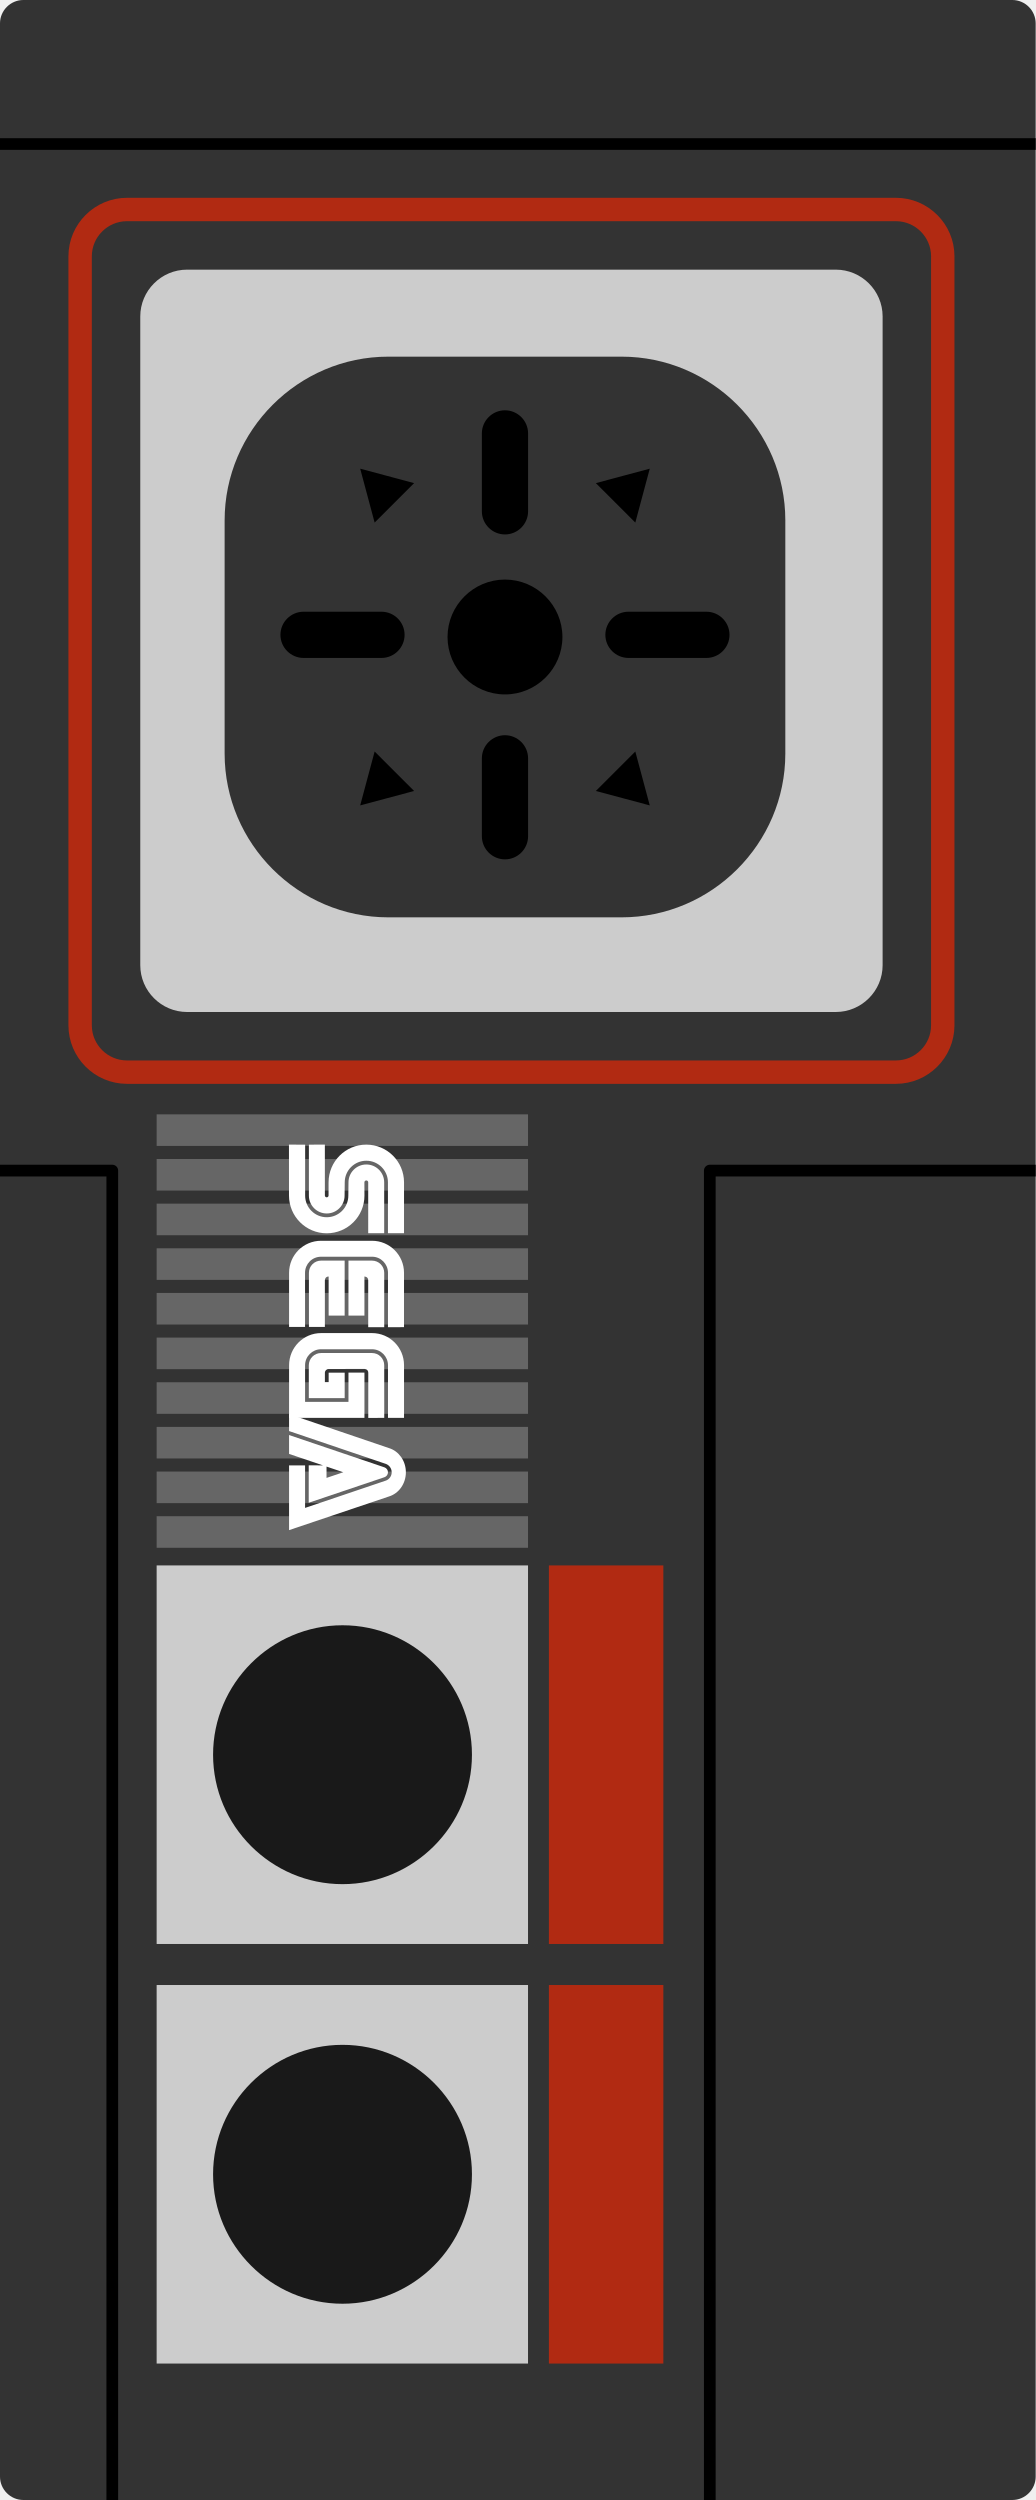
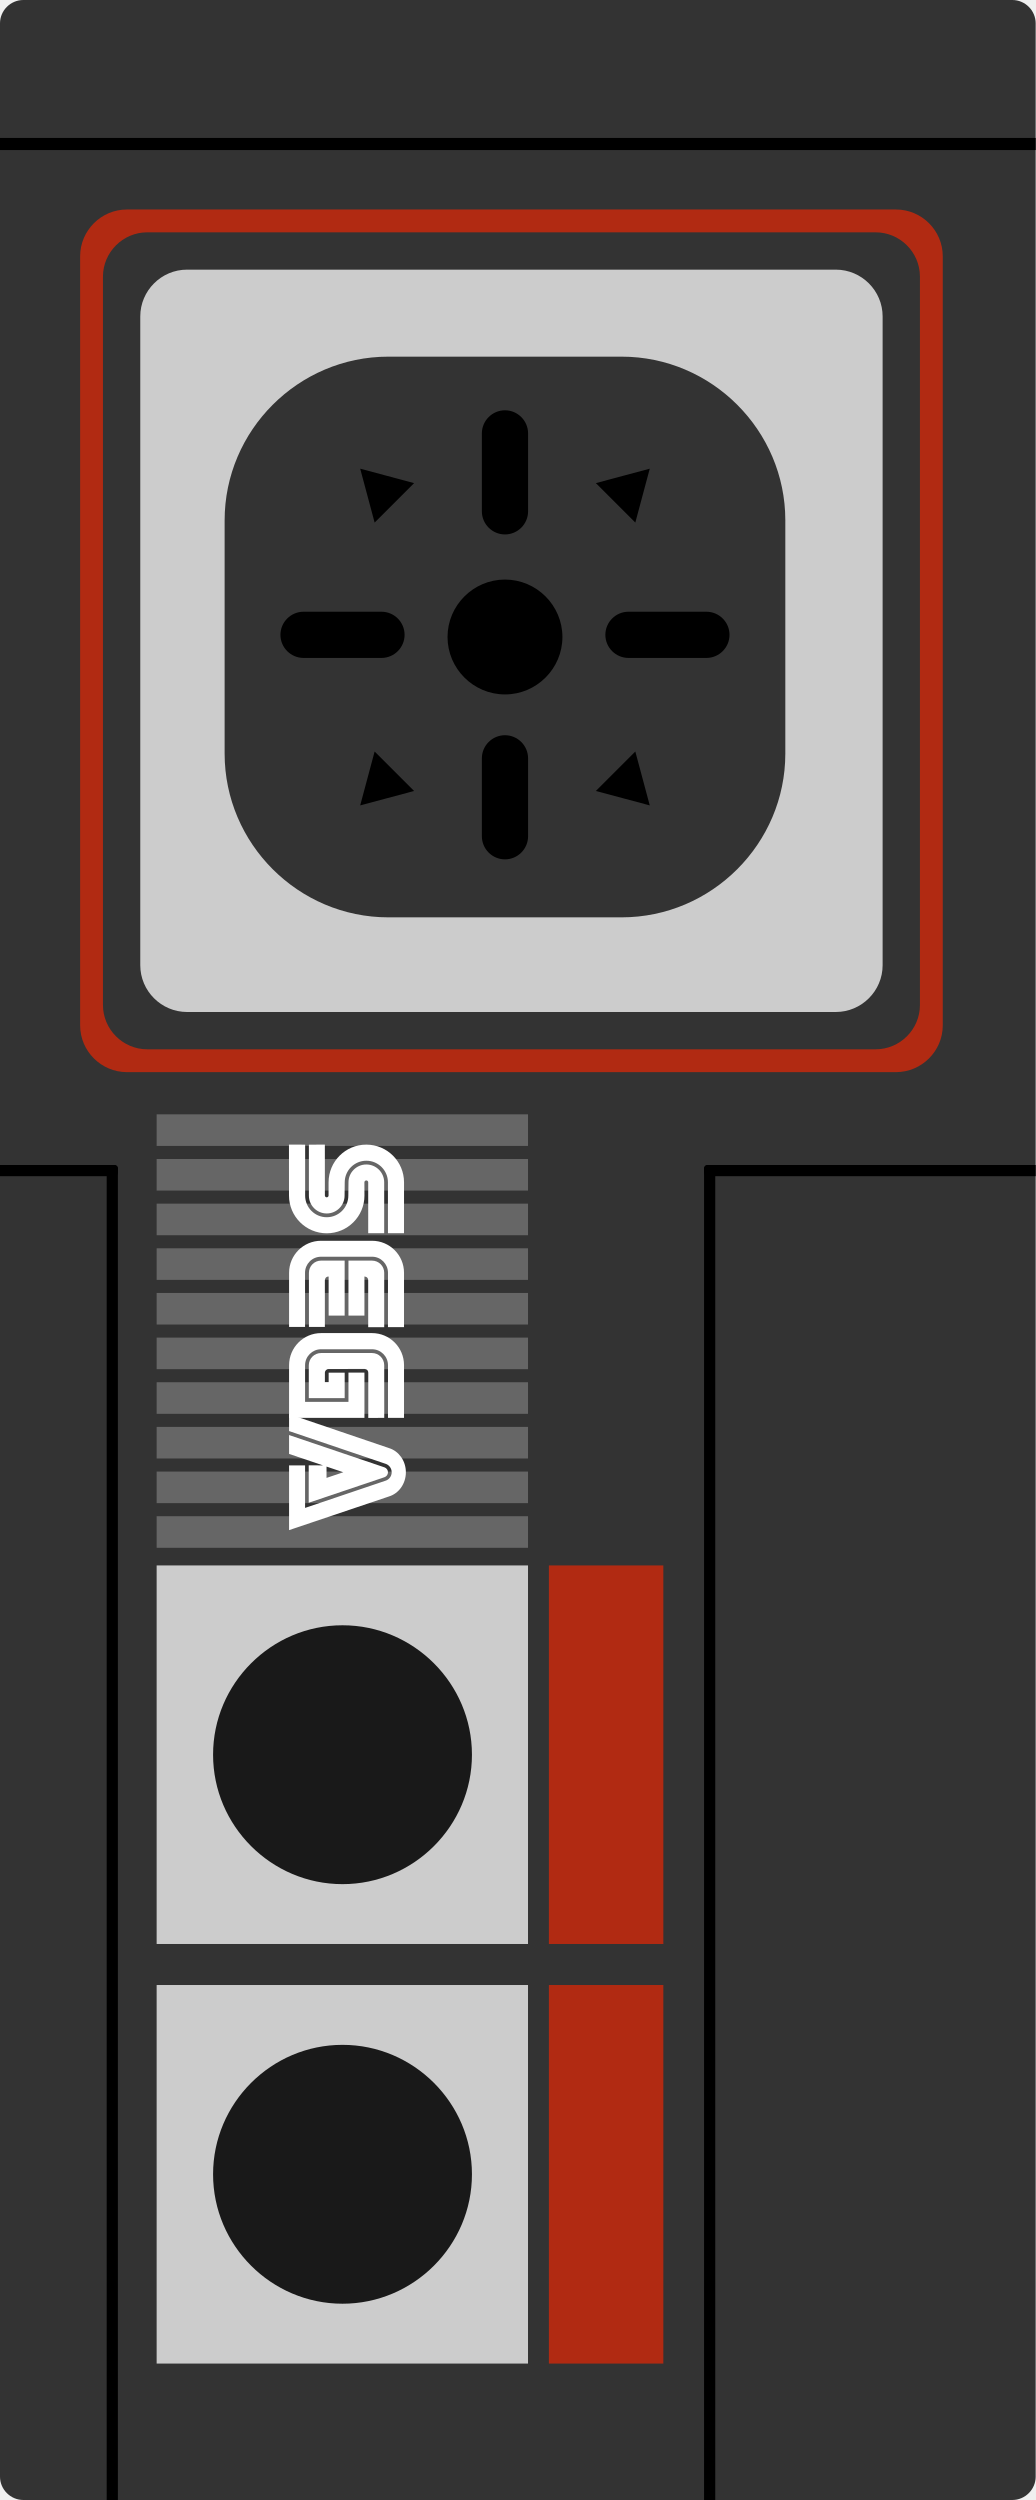
- <svg xmlns="http://www.w3.org/2000/svg" viewBox="0 0 103.232 249.191" height="249.191" width="103.232" xml:space="preserve" version="1.1" id="svg2">
+ <svg xmlns="http://www.w3.org/2000/svg" viewBox="0 0 157.406 379.965" height="379.965" width="157.406" xml:space="preserve" version="1.1" id="svg2">
  <defs id="defs6">
    <clipPath id="clipPath16" clipPathUnits="userSpaceOnUse">
-       <path id="path18" d="m 0,199.353 82.585,0 L 82.585,0 0,0 0,199.353 Z" />
+       <path id="path18" d="m 0,303.972 125.925,0 L 125.925,0 0,0 0,303.972 Z" />
    </clipPath>
  </defs>
-   <g transform="matrix(1.25,0,0,-1.25,0,249.1912)" id="g10">
+   <g transform="matrix(1.25,0,0,-1.25,0,379.965)" id="g10">
    <g id="g12">
      <g clip-path="url(#clipPath16)" id="g14">
-         <g transform="translate(0,1.8654)" id="g20">
-           <path id="path22" style="fill:#333333;fill-opacity:1;fill-rule:nonzero;stroke:none" d="m 0,0 0,195.622 c 0,1.026 0.839,1.866 1.865,1.866 l 78.855,0 c 1.026,0 1.865,-0.84 1.865,-1.866 L 82.585,0 c 0,-1.026 -0.839,-1.865 -1.865,-1.865 l -78.855,0 C 0.839,-1.865 0,-1.026 0,0" />
+         <g transform="translate(0,2.8444)" id="g20">
+           <path id="path22" style="fill:#333333;fill-opacity:1;fill-rule:nonzero;stroke:none" d="m 0,0 0,298.284 c 0,1.564 1.28,2.844 2.844,2.844 l 120.237,0 c 1.565,0 2.845,-1.28 2.845,-2.844 L 125.926,0 c 0,-1.564 -1.28,-2.844 -2.845,-2.844 l -120.237,0 C 1.28,-2.844 0,-1.564 0,0" />
        </g>
-         <g transform="translate(11.1853,122.3862)" id="g24">
-           <path id="path26" style="fill:#cccccc;fill-opacity:1;fill-rule:nonzero;stroke:none" d="m 0,0 0,51.734 c 0,2.052 1.679,3.731 3.731,3.731 l 51.734,0 c 2.052,0 3.731,-1.679 3.731,-3.731 L 59.196,0 c 0,-2.052 -1.679,-3.731 -3.731,-3.731 l -51.734,0 C 1.679,-3.731 0,-2.052 0,0" />
+         <g transform="translate(9.7423,179.3007)" id="g24">
+           <path id="path26" style="fill:#b12a12;fill-opacity:1;fill-rule:nonzero;stroke:none" d="m 0,0 0,93.51 c 0,3.129 2.56,5.689 5.689,5.689 l 93.51,0 c 3.129,0 5.689,-2.56 5.689,-5.689 l 0,-93.51 c 0,-3.129 -2.56,-5.689 -5.689,-5.689 l -93.51,0 C 2.56,-5.689 0,-3.129 0,0" />
        </g>
-         <path id="path28" style="fill:#cccccc;fill-opacity:1;fill-rule:nonzero;stroke:none" d="m 12.491,74.524 29.614,0 0,-30.186 -29.614,0 0,30.186 z" />
-         <path id="path30" style="fill:#b12a12;fill-opacity:1;fill-rule:nonzero;stroke:none" d="m 43.77,74.524 9.126,0 0,-30.186 -9.126,0 0,30.186 z" />
-         <path id="path32" style="fill:#b12a12;fill-opacity:1;fill-rule:nonzero;stroke:none" d="m 43.77,41.066 9.126,0 0,-30.186 -9.126,0 0,30.186 z" />
-         <path id="path34" style="fill:#cccccc;fill-opacity:1;fill-rule:nonzero;stroke:none" d="m 12.491,41.066 29.614,0 0,-30.186 -29.614,0 0,30.186 z" />
-         <g transform="translate(82.5853,187.868)" id="g36">
-           <path id="path38" style="fill:none;stroke:#000000;stroke-width:0.933;stroke-linecap:butt;stroke-linejoin:miter;stroke-miterlimit:10;stroke-dasharray:none;stroke-opacity:1" d="M 0,0 -82.585,0" />
+         <g transform="translate(12.5181,181.7754)" id="g28">
+           <path id="path30" style="fill:#333333;fill-opacity:1;fill-rule:nonzero;stroke:none" d="m 0,0 0,88.561 c 0,2.963 2.424,5.387 5.388,5.387 l 88.56,0 c 2.964,0 5.388,-2.424 5.388,-5.387 L 99.336,0 c 0,-2.963 -2.424,-5.388 -5.388,-5.388 l -88.56,0 C 2.424,-5.388 0,-2.963 0,0" />
        </g>
-         <g transform="translate(17.9117,139.2605)" id="g40">
-           <path id="path42" style="fill:#333333;fill-opacity:1;fill-rule:nonzero;stroke:none" d="m 0,0 0,18.595 c 0,7.182 5.876,13.058 13.058,13.058 l 18.595,0 c 7.182,0 13.058,-5.876 13.058,-13.058 L 44.711,0 c 0,-7.182 -5.876,-13.058 -13.058,-13.058 l -18.595,0 C 5.876,-13.058 0,-7.182 0,0" />
+         <g transform="translate(17.0552,186.6136)" id="g32">
+           <path id="path34" style="fill:#cccccc;fill-opacity:1;fill-rule:nonzero;stroke:none" d="m 0,0 0,78.884 c 0,3.129 2.56,5.689 5.689,5.689 l 78.884,0 c 3.129,0 5.689,-2.56 5.689,-5.689 L 90.262,0 c 0,-3.129 -2.56,-5.689 -5.689,-5.689 l -78.884,0 C 2.56,-5.689 0,-3.129 0,0" />
        </g>
-         <g transform="translate(35.6867,148.5579)" id="g44">
-           <path id="path46" style="fill:#000000;fill-opacity:1;fill-rule:nonzero;stroke:none" d="m 0,0 0,0 c 0,2.519 2.061,4.58 4.58,4.58 l 0,0 C 7.1,4.58 9.161,2.519 9.161,0 9.161,-2.519 7.1,-4.58 4.58,-4.58 l 0,0 C 2.061,-4.58 0,-2.519 0,0" />
+         <path id="path36" style="fill:#cccccc;fill-opacity:1;fill-rule:nonzero;stroke:none" d="m 19.046,113.633 45.154,0 0,-46.028 -45.154,0 0,46.028 z" />
+         <path id="path38" style="fill:#b12a12;fill-opacity:1;fill-rule:nonzero;stroke:none" d="m 66.74,113.633 13.915,0 0,-46.028 -13.915,0 0,46.028 z" />
+         <path id="path40" style="fill:#b12a12;fill-opacity:1;fill-rule:nonzero;stroke:none" d="m 66.74,62.617 13.915,0 0,-46.028 -13.915,0 0,46.028 z" />
+         <path id="path42" style="fill:#cccccc;fill-opacity:1;fill-rule:nonzero;stroke:none" d="m 19.046,62.617 45.154,0 0,-46.028 -45.154,0 0,46.028 z" />
+         <g transform="translate(27.3117,212.3434)" id="g44">
+           <path id="path46" style="fill:#333333;fill-opacity:1;fill-rule:nonzero;stroke:none" d="m 0,0 0,28.353 c 0,10.951 8.96,19.911 19.911,19.911 l 28.353,0 c 10.951,0 19.911,-8.96 19.911,-19.911 L 68.175,0 c 0,-10.951 -8.96,-19.911 -19.911,-19.911 l -28.353,0 C 8.96,-19.911 0,-10.951 0,0" />
        </g>
-         <g transform="translate(48.272,148.7308)" id="g48">
-           <path id="path50" style="fill:#000000;fill-opacity:1;fill-rule:nonzero;stroke:none" d="m 0,0 0,0 c 0,1.013 0.829,1.843 1.843,1.843 l 6.214,0 C 9.071,1.843 9.9,1.013 9.9,0 9.9,-1.013 9.071,-1.843 8.057,-1.843 l -6.214,0 C 0.829,-1.843 0,-1.013 0,0" />
+         <g transform="translate(54.4148,226.52)" id="g48">
+           <path id="path50" style="fill:#000000;fill-opacity:1;fill-rule:nonzero;stroke:none" d="m 0,0 0,0 c 0,3.841 3.143,6.984 6.984,6.984 3.842,0 6.985,-3.143 6.985,-6.984 0,-3.841 -3.143,-6.984 -6.985,-6.984 C 3.143,-6.984 0,-3.841 0,0" />
        </g>
-         <g transform="translate(32.2624,148.7308)" id="g52">
-           <path id="path54" style="fill:#000000;fill-opacity:1;fill-rule:nonzero;stroke:none" d="m 0,0 0,0 c 0,1.013 -0.829,1.843 -1.843,1.843 l -6.214,0 C -9.071,1.843 -9.9,1.013 -9.9,0 c 0,-1.013 0.829,-1.843 1.843,-1.843 l 6.214,0 C -0.829,-1.843 0,-1.013 0,0" />
+         <g transform="translate(73.6048,226.7836)" id="g52">
+           <path id="path54" style="fill:#000000;fill-opacity:1;fill-rule:nonzero;stroke:none" d="m 0,0 0,0 c 0,1.545 1.264,2.81 2.81,2.81 l 9.476,0 c 1.545,0 2.81,-1.265 2.81,-2.81 0,-1.545 -1.265,-2.81 -2.81,-2.81 l -9.476,0 C 1.264,-2.81 0,-1.545 0,0" />
        </g>
-         <g transform="translate(40.2672,140.726)" id="g56">
-           <path id="path58" style="fill:#000000;fill-opacity:1;fill-rule:nonzero;stroke:none" d="m 0,0 0,0 c 1.013,0 1.843,-0.829 1.843,-1.843 l 0,-6.214 C 1.843,-9.071 1.013,-9.9 0,-9.9 l 0,0 c -1.013,0 -1.843,0.829 -1.843,1.843 l 0,6.214 C -1.843,-0.829 -1.013,0 0,0" />
+         <g transform="translate(49.1935,226.7836)" id="g56">
+           <path id="path58" style="fill:#000000;fill-opacity:1;fill-rule:nonzero;stroke:none" d="m 0,0 0,0 c 0,1.545 -1.264,2.81 -2.81,2.81 l -9.476,0 c -1.545,0 -2.81,-1.265 -2.81,-2.81 0,-1.545 1.265,-2.81 2.81,-2.81 l 9.476,0 C -1.264,-2.81 0,-1.545 0,0" />
        </g>
-         <g transform="translate(40.2672,156.7356)" id="g60">
-           <path id="path62" style="fill:#000000;fill-opacity:1;fill-rule:nonzero;stroke:none" d="m 0,0 0,0 c 1.013,0 1.843,0.829 1.843,1.843 l 0,6.214 C 1.843,9.071 1.013,9.9 0,9.9 l 0,0 c -1.013,0 -1.843,-0.829 -1.843,-1.843 l 0,-6.214 C -1.843,0.829 -1.013,0 0,0" />
+         <g transform="translate(61.3991,214.578)" id="g60">
+           <path id="path62" style="fill:#000000;fill-opacity:1;fill-rule:nonzero;stroke:none" d="m 0,0 0,0 c 1.545,0 2.81,-1.264 2.81,-2.81 l 0,-9.476 c 0,-1.545 -1.265,-2.81 -2.81,-2.81 -1.545,0 -2.81,1.265 -2.81,2.81 l 0,9.476 C -2.81,-1.264 -1.545,0 0,0" />
        </g>
-         <g transform="translate(16.9908,59.4304)" id="g64">
-           <path id="path66" style="fill:#191919;fill-opacity:1;fill-rule:nonzero;stroke:none" d="m 0,0 0,0 c 0,5.677 4.645,10.322 10.322,10.322 l 0,0 C 15.998,10.322 20.643,5.677 20.643,0 l 0,0 c 0,-5.677 -4.645,-10.322 -10.321,-10.322 l 0,0 C 4.645,-10.322 0,-5.677 0,0" />
+         <g transform="translate(61.3991,238.9893)" id="g64">
+           <path id="path66" style="fill:#000000;fill-opacity:1;fill-rule:nonzero;stroke:none" d="m 0,0 0,0 c 1.545,0 2.81,1.264 2.81,2.81 l 0,9.476 c 0,1.545 -1.265,2.81 -2.81,2.81 -1.545,0 -2.81,-1.265 -2.81,-2.81 l 0,-9.476 C -2.81,1.264 -1.545,0 0,0" />
        </g>
-         <g transform="translate(16.9908,25.973)" id="g68">
-           <path id="path70" style="fill:#191919;fill-opacity:1;fill-rule:nonzero;stroke:none" d="m 0,0 0,0 c 0,5.677 4.645,10.322 10.322,10.322 l 0,0 C 15.998,10.322 20.643,5.677 20.643,0 l 0,0 c 0,-5.677 -4.645,-10.322 -10.321,-10.322 l 0,0 C 4.645,-10.322 0,-5.677 0,0" />
+         <g transform="translate(25.9075,90.619)" id="g68">
+           <path id="path70" style="fill:#191919;fill-opacity:1;fill-rule:nonzero;stroke:none" d="m 0,0 0,0 c 0,8.656 7.082,15.738 15.738,15.738 8.656,0 15.738,-7.082 15.738,-15.738 0,-8.656 -7.082,-15.738 -15.738,-15.738 C 7.082,-15.738 0,-8.656 0,0" />
        </g>
-         <g transform="translate(51.8125,161.9803)" id="g72">
-           <path id="path74" style="fill:#000000;fill-opacity:1;fill-rule:nonzero;stroke:none" d="m 0,0 -0.576,-2.149 -0.576,-2.15 -1.573,1.574 -1.574,1.573 2.15,0.576 L 0,0 Z" />
+         <g transform="translate(25.9075,39.6034)" id="g72">
+           <path id="path74" style="fill:#191919;fill-opacity:1;fill-rule:nonzero;stroke:none" d="m 0,0 0,0 c 0,8.656 7.082,15.738 15.738,15.738 8.656,0 15.738,-7.082 15.738,-15.738 0,-8.656 -7.082,-15.738 -15.738,-15.738 C 7.082,-15.738 0,-8.656 0,0" />
        </g>
-         <g transform="translate(51.8125,135.1286)" id="g76">
-           <path id="path78" style="fill:#000000;fill-opacity:1;fill-rule:nonzero;stroke:none" d="M 0,0 -0.576,2.149 -1.152,4.299 -2.725,2.725 -4.299,1.152 -2.149,0.576 0,0 Z" />
+         <g transform="translate(79.0034,246.9863)" id="g76">
+           <path id="path78" style="fill:#000000;fill-opacity:1;fill-rule:nonzero;stroke:none" d="m 0,0 -0.878,-3.277 -0.878,-3.277 -2.399,2.399 -2.399,2.399 3.277,0.878 L 0,0 Z" />
        </g>
-         <g transform="translate(28.7218,161.9803)" id="g80">
-           <path id="path82" style="fill:#000000;fill-opacity:1;fill-rule:nonzero;stroke:none" d="m 0,0 0.576,-2.149 0.576,-2.15 1.573,1.574 1.574,1.573 -2.15,0.576 L 0,0 Z" />
+         <g transform="translate(79.0034,206.0431)" id="g80">
+           <path id="path82" style="fill:#000000;fill-opacity:1;fill-rule:nonzero;stroke:none" d="M 0,0 -0.878,3.277 -1.756,6.554 -4.155,4.155 -6.554,1.756 -3.277,0.878 0,0 Z" />
        </g>
-         <g transform="translate(28.7218,135.1286)" id="g84">
-           <path id="path86" style="fill:#000000;fill-opacity:1;fill-rule:nonzero;stroke:none" d="M 0,0 0.576,2.149 1.152,4.299 2.725,2.725 4.299,1.152 2.149,0.576 0,0 Z" />
+         <g transform="translate(43.7948,246.9863)" id="g84">
+           <path id="path86" style="fill:#000000;fill-opacity:1;fill-rule:nonzero;stroke:none" d="M 0,0 0.878,-3.277 1.756,-6.554 4.155,-4.155 6.554,-1.756 3.277,-0.878 0,0 Z" />
        </g>
-         <g transform="translate(82.5853,106.0089)" id="g88">
-           <path id="path90" style="fill:none;stroke:#000000;stroke-width:0.933;stroke-linecap:butt;stroke-linejoin:round;stroke-miterlimit:10;stroke-dasharray:none;stroke-opacity:1" d="m 0,0 -25.985,0 0,-106.009" />
+         <g transform="translate(43.7948,206.0431)" id="g88">
+           <path id="path90" style="fill:#000000;fill-opacity:1;fill-rule:nonzero;stroke:none" d="M 0,0 0.878,3.277 1.756,6.554 4.155,4.155 6.554,1.756 3.277,0.878 0,0 Z" />
        </g>
-         <g transform="translate(0,106.0089)" id="g92">
-           <path id="path94" style="fill:none;stroke:#000000;stroke-width:0.933;stroke-linecap:butt;stroke-linejoin:round;stroke-miterlimit:10;stroke-dasharray:none;stroke-opacity:1" d="m 0,0 8.954,0 0,-106.009" />
+         <path id="path92" style="fill:#666666;fill-opacity:1;fill-rule:nonzero;stroke:none" d="m 19.046,168.48 45.154,0 0,-3.84 -45.154,0 0,3.84 z" />
+         <path id="path94" style="fill:#666666;fill-opacity:1;fill-rule:nonzero;stroke:none" d="m 19.046,163.051 45.154,0 0,-3.84 -45.154,0 0,3.84 z" />
+         <path id="path96" style="fill:#666666;fill-opacity:1;fill-rule:nonzero;stroke:none" d="m 19.046,157.622 45.154,0 0,-3.84 -45.154,0 0,3.84 z" />
+         <path id="path98" style="fill:#666666;fill-opacity:1;fill-rule:nonzero;stroke:none" d="m 19.046,152.193 45.154,0 0,-3.84 -45.154,0 0,3.84 z" />
+         <path id="path100" style="fill:#666666;fill-opacity:1;fill-rule:nonzero;stroke:none" d="m 19.046,146.764 45.154,0 0,-3.84 -45.154,0 0,3.84 z" />
+         <path id="path102" style="fill:#666666;fill-opacity:1;fill-rule:nonzero;stroke:none" d="m 19.046,141.335 45.154,0 0,-3.84 -45.154,0 0,3.84 z" />
+         <path id="path104" style="fill:#666666;fill-opacity:1;fill-rule:nonzero;stroke:none" d="m 19.046,135.906 45.154,0 0,-3.84 -45.154,0 0,3.84 z" />
+         <path id="path106" style="fill:#666666;fill-opacity:1;fill-rule:nonzero;stroke:none" d="m 19.046,130.476 45.154,0 0,-3.84 -45.154,0 0,3.84 z" />
+         <path id="path108" style="fill:#666666;fill-opacity:1;fill-rule:nonzero;stroke:none" d="m 19.046,125.047 45.154,0 0,-3.84 -45.154,0 0,3.84 z" />
+         <path id="path110" style="fill:#666666;fill-opacity:1;fill-rule:nonzero;stroke:none" d="m 19.046,119.618 45.154,0 0,-3.84 -45.154,0 0,3.84 z" />
+         <g transform="translate(35.1342,164.7988)" id="g112">
+           <path id="path114" style="fill:#ffffff;fill-opacity:1;fill-rule:nonzero;stroke:none" d="m 0,0 0.005,-6.195 c 0,-2.534 2.054,-4.587 4.587,-4.587 2.533,0 4.587,2.053 4.587,4.587 l -0.007,1.609 c 0,0.128 0.104,0.232 0.232,0.232 0.128,0 0.232,-0.104 0.232,-0.232 l -10e-4,-6.18 1.943,-0.004 0,6.185 c 0,1.199 -0.972,2.17 -2.17,2.17 -1.199,0 -2.17,-0.971 -2.17,-2.17 L 7.22,-6.201 c 0,-1.451 -1.176,-2.627 -2.626,-2.627 -1.451,0 -2.627,1.176 -2.627,2.627 l 0,6.199 L 0,0" />
        </g>
-         <g transform="translate(6.3893,117.5902)" id="g96">
-           <path id="path98" style="fill:none;stroke:#b12a12;stroke-width:1.865;stroke-linecap:butt;stroke-linejoin:round;stroke-miterlimit:10;stroke-dasharray:none;stroke-opacity:1" d="m 0,0 0,61.326 c 0,2.052 1.679,3.731 3.731,3.731 l 61.326,0 c 2.052,0 3.731,-1.679 3.731,-3.731 L 68.788,0 c 0,-2.052 -1.679,-3.731 -3.731,-3.731 l -61.326,0 C 1.679,-3.731 0,-2.052 0,0 Z" />
+         <g transform="translate(37.558,164.7964)" id="g116">
+           <path id="path118" style="fill:#ffffff;fill-opacity:1;fill-rule:nonzero;stroke:none" d="m 0,0 0,-6.199 c 0,-1.199 0.971,-2.17 2.17,-2.17 1.198,0 2.169,0.971 2.169,2.17 l 0.018,1.616 c 0,1.451 1.176,2.627 2.627,2.627 1.45,0 2.626,-1.176 2.626,-2.627 l 0.003,-6.185 1.952,0.004 0.003,6.18 c 0,2.534 -2.054,4.587 -4.588,4.587 -2.533,0 -4.587,-2.053 -4.587,-4.587 L 2.392,-6.183 c 0,-0.124 -0.101,-0.224 -0.225,-0.224 -0.123,0 -0.224,0.1 -0.224,0.224 L 1.941,0.002 0,0" />
        </g>
-         <path id="path100" style="fill:#666666;fill-opacity:1;fill-rule:nonzero;stroke:none" d="m 12.491,110.494 29.614,0 0,-2.518 -29.614,0 0,2.518 z" />
-         <path id="path102" style="fill:#666666;fill-opacity:1;fill-rule:nonzero;stroke:none" d="m 12.491,106.933 29.614,0 0,-2.518 -29.614,0 0,2.518 z" />
-         <path id="path104" style="fill:#666666;fill-opacity:1;fill-rule:nonzero;stroke:none" d="m 12.491,103.373 29.614,0 0,-2.518 -29.614,0 0,2.518 z" />
-         <path id="path106" style="fill:#666666;fill-opacity:1;fill-rule:nonzero;stroke:none" d="m 12.491,99.812 29.614,0 0,-2.518 -29.614,0 0,2.518 z" />
-         <path id="path108" style="fill:#666666;fill-opacity:1;fill-rule:nonzero;stroke:none" d="m 12.491,96.252 29.614,0 0,-2.518 -29.614,0 0,2.518 z" />
-         <path id="path110" style="fill:#666666;fill-opacity:1;fill-rule:nonzero;stroke:none" d="m 12.491,92.691 29.614,0 0,-2.518 -29.614,0 0,2.518 z" />
-         <path id="path112" style="fill:#666666;fill-opacity:1;fill-rule:nonzero;stroke:none" d="m 12.491,89.131 29.614,0 0,-2.518 -29.614,0 0,2.518 z" />
-         <path id="path114" style="fill:#666666;fill-opacity:1;fill-rule:nonzero;stroke:none" d="m 12.491,85.57 29.614,0 0,-2.518 -29.614,0 0,2.518 z" />
-         <path id="path116" style="fill:#666666;fill-opacity:1;fill-rule:nonzero;stroke:none" d="m 12.491,82.009 29.614,0 0,-2.518 -29.614,0 0,2.518 z" />
-         <path id="path118" style="fill:#666666;fill-opacity:1;fill-rule:nonzero;stroke:none" d="m 12.491,78.449 29.614,0 0,-2.518 -29.614,0 0,2.518 z" />
-         <g transform="translate(23.0419,108.0795)" id="g120">
-           <path id="path122" style="fill:#ffffff;fill-opacity:1;fill-rule:nonzero;stroke:none" d="m 0,0 0.003,-4.063 c 0,-1.661 1.347,-3.008 3.009,-3.008 1.661,0 3.008,1.347 3.008,3.008 l -0.005,1.055 c 0,0.084 0.068,0.152 0.152,0.152 0.085,0 0.153,-0.068 0.153,-0.152 l -0.001,-4.053 1.274,-0.002 0,4.056 c 0,0.786 -0.637,1.423 -1.423,1.423 -0.786,0 -1.423,-0.637 -1.423,-1.423 l -0.012,-1.06 c 0,-0.952 -0.771,-1.723 -1.722,-1.723 -0.952,0 -1.723,0.771 -1.723,1.723 l 0,4.065 L 0,0" />
+         <g transform="translate(37.0886,149.2155)" id="g120">
+           <path id="path122" style="fill:#ffffff;fill-opacity:1;fill-rule:nonzero;stroke:none" d="m 0,0 c 0,1.073 0.86,1.953 1.953,1.953 l 6.21,0 c 1.052,0 1.923,-0.88 1.923,-1.953 l -0.002,-6.612 1.951,0 L 12.036,0 c 0,2.15 -1.743,3.893 -3.893,3.893 l -6.19,0 C -0.197,3.893 -1.939,2.15 -1.939,0 L -1.942,-6.585 0.003,-6.583 0,0" />
        </g>
-         <g transform="translate(24.6315,108.0779)" id="g124">
-           <path id="path126" style="fill:#ffffff;fill-opacity:1;fill-rule:nonzero;stroke:none" d="m 0,0 0,-4.065 c 0,-0.787 0.637,-1.424 1.423,-1.424 0.786,0 1.423,0.637 1.423,1.424 l 0.012,1.06 c 0,0.951 0.771,1.722 1.722,1.722 0.951,0 1.723,-0.771 1.723,-1.722 l 0.001,-4.057 1.281,0.003 0.001,4.053 c 0,1.661 -1.347,3.008 -3.009,3.008 -1.661,0 -3.008,-1.347 -3.008,-3.008 L 1.568,-4.055 c 0,-0.081 -0.065,-0.147 -0.147,-0.147 -0.081,0 -0.147,0.066 -0.147,0.147 L 1.273,0.002 0,0" />
+         <g transform="translate(45.2316,150.695)" id="g124">
+           <path id="path126" style="fill:#ffffff;fill-opacity:1;fill-rule:nonzero;stroke:none" d="m 0,0 c 0.82,0 1.484,-0.659 1.484,-1.48 l 0,-6.612 -1.947,0 0,5.697 c 0,0.457 -0.458,0.462 -0.458,0.462 l 0,-4.75 -1.941,-0.002 0,6.688 L 0,0" />
        </g>
-         <g transform="translate(24.3237,97.8595)" id="g128">
-           <path id="path130" style="fill:#ffffff;fill-opacity:1;fill-rule:nonzero;stroke:none" d="m 0,0 c 0,0.704 0.564,1.281 1.281,1.281 l 4.072,0 C 6.044,1.281 6.615,0.704 6.615,0 L 6.613,-4.337 7.892,-4.336 7.893,0 c 0,1.41 -1.143,2.553 -2.553,2.553 l -4.059,0 C -0.129,2.553 -1.272,1.41 -1.272,0 L -1.274,-4.318 0.002,-4.317 0,0" />
+         <g transform="translate(37.5608,149.2155)" id="g128">
+           <path id="path130" style="fill:#ffffff;fill-opacity:1;fill-rule:nonzero;stroke:none" d="m 0,0 c 0,0.818 0.663,1.481 1.481,1.481 l 2.864,0.002 0,-6.688 -1.947,0.001 0,4.751 C 1.94,-0.458 1.939,-0.915 1.939,-0.915 l 0,-5.67 L 0.002,-6.583 0,0" />
        </g>
-         <g transform="translate(29.6641,98.8298)" id="g132">
-           <path id="path134" style="fill:#ffffff;fill-opacity:1;fill-rule:nonzero;stroke:none" d="m 0,0 c 0.538,0 0.974,-0.432 0.974,-0.97 l 0,-4.337 -1.277,0 0,3.736 c -0.001,0.3 -0.301,0.303 -0.301,0.303 l 0,-3.115 -1.273,-0.001 0,4.386 L 0,0" />
+         <g transform="translate(37.0939,137.9702)" id="g132">
+           <path id="path134" style="fill:#ffffff;fill-opacity:1;fill-rule:nonzero;stroke:none" d="m 0,0 c 0,1.073 0.875,1.948 1.948,1.948 l 6.19,0 c 1.072,0 1.943,-0.869 1.943,-1.943 l 0.001,-6.402 1.948,0 0.001,6.417 c 0,2.151 -1.744,3.893 -3.893,3.893 l -6.19,0 c -2.15,0 -3.893,-1.757 -3.893,-3.908 l -0.002,-6.402 9.165,0 0,5.503 -1.943,0 0,-3.558 -5.276,0 L 0,0" />
        </g>
-         <g transform="translate(24.6334,97.8595)" id="g136">
-           <path id="path138" style="fill:#ffffff;fill-opacity:1;fill-rule:nonzero;stroke:none" d="m 0,0 c 0,0.537 0.435,0.971 0.971,0.971 l 1.879,0.001 0,-4.386 -1.277,0.001 0,3.116 C 1.272,-0.301 1.272,-0.6 1.272,-0.6 l 0,-3.718 -1.27,10e-4 L 0,0" />
+         <g transform="translate(39.0417,139.4602)" id="g136">
+           <path id="path138" style="fill:#ffffff;fill-opacity:1;fill-rule:nonzero;stroke:none" d="m 0,0 c -0.82,0 -1.495,-0.665 -1.495,-1.485 l 0,-3.998 4.363,0 0,3.094 -1.949,0 0,-1.148 L 0.46,-3.542 0.462,-2.4 c 0,0.252 0.205,0.457 0.457,0.457 l 4.354,0.007 c 0,0 0.454,0.002 0.463,-0.459 l 0,-5.497 1.943,0.005 -0.005,6.402 C 7.674,-0.665 7.01,0 6.19,0 L 0,0" />
        </g>
-         <g transform="translate(24.3272,90.4846)" id="g140">
-           <path id="path142" style="fill:#ffffff;fill-opacity:1;fill-rule:nonzero;stroke:none" d="m 0,0 c 0,0.704 0.574,1.278 1.277,1.278 l 4.06,0 c 0.703,0 1.274,-0.571 1.274,-1.275 l 0.001,-4.198 1.278,0 0,4.208 c 0,1.411 -1.143,2.554 -2.553,2.554 l -4.06,0 c -1.409,0 -2.552,-1.153 -2.552,-2.564 l -0.002,-4.198 6.011,0 0,3.609 -1.274,0 0,-2.334 L 0,-2.92 0,0" />
+         <g transform="translate(46.7483,125.5575)" id="g140">
+           <path id="path142" style="fill:#ffffff;fill-opacity:1;fill-rule:nonzero;stroke:none" d="m 0,0 c 0.248,-0.086 0.426,-0.322 0.426,-0.599 0,-0.277 -0.179,-0.513 -0.427,-0.599 l -9.211,-3.105 0,4.548 2.166,-0.005 0,-1.521 2.04,0.686 -6.595,2.229 0,2.296 L 0,0" />
        </g>
-         <g transform="translate(25.6046,91.4618)" id="g144">
-           <path id="path146" style="fill:#ffffff;fill-opacity:1;fill-rule:nonzero;stroke:none" d="m 0,0 c -0.538,0 -0.98,-0.436 -0.98,-0.974 l 0,-2.622 2.861,0 0,2.029 -1.278,0 0,-0.753 -0.301,-0.003 0.001,0.749 c 0,0.166 0.134,0.3 0.3,0.3 l 2.855,0.005 c 0,0 0.298,0 0.304,-0.302 l 0,-3.605 1.274,0.004 -0.003,4.198 C 5.033,-0.436 4.597,0 4.059,0 L 0,0" />
+         <g transform="translate(37.0932,120.6264)" id="g144">
+           <path id="path146" style="fill:#ffffff;fill-opacity:1;fill-rule:nonzero;stroke:none" d="m 0,0 0,5.169 -1.945,0 0,-7.869 12.147,4.093 c 1.185,0.358 2.054,1.539 2.054,2.941 0,1.4 -0.869,2.581 -2.052,2.94 l -12.149,4.131 0,-2.061 11.811,-4.007 c 0.391,-0.164 0.665,-0.549 0.665,-1 0,-0.449 -0.272,-0.834 -0.662,-0.999 L 0,0" />
        </g>
-         <g transform="translate(30.6588,82.344)" id="g148">
-           <path id="path150" style="fill:#ffffff;fill-opacity:1;fill-rule:nonzero;stroke:none" d="m 0,0 c 0.162,-0.057 0.279,-0.211 0.279,-0.393 0,-0.182 -0.117,-0.336 -0.28,-0.392 l -6.04,-2.037 0,2.983 1.42,-0.004 0,-0.997 1.338,0.45 -4.325,1.461 0,1.507 L 0,0" />
+         <g transform="translate(0,285.7276)" id="g148">
+           <path id="path150" style="fill:#000000;fill-opacity:1;fill-rule:nonzero;stroke:none" d="m 0,0 0,1.47 125.926,0 0,-1.47 L 0,0 Z" />
        </g>
-         <g transform="translate(24.3267,79.1101)" id="g152">
-           <path id="path154" style="fill:#ffffff;fill-opacity:1;fill-rule:nonzero;stroke:none" d="m 0,0 0,3.39 -1.276,0 0,-5.161 7.967,2.684 c 0.777,0.236 1.347,1.01 1.347,1.929 0,0.919 -0.57,1.693 -1.346,1.928 l -7.968,2.709 0,-1.351 L 6.47,3.5 C 6.726,3.393 6.907,3.14 6.907,2.844 6.907,2.55 6.728,2.297 6.472,2.189 L 0,0" />
+         <g transform="translate(125.9255,160.961)" id="g152">
+           <path id="path154" style="fill:#000000;fill-opacity:1;fill-rule:nonzero;stroke:none" d="m 0,0 -39.899,0 c -0.232,0 -0.42,0.186 -0.42,0.416 l 0,0.53 c 0,0.229 0.188,0.415 0.42,0.415 L 0,1.361" />
+         </g>
+         <g transform="translate(85.6066,0)" id="g156">
+           <path id="path158" style="fill:#000000;fill-opacity:1;fill-rule:nonzero;stroke:none" d="m 0,0 0,161.902 c 0,0.232 0.186,0.42 0.416,0.42 l 0.53,0 c 0.229,0 0.415,-0.188 0.415,-0.42 L 1.361,0" />
+         </g>
+         <g transform="translate(12.9728,0)" id="g160">
+           <path id="path162" style="fill:#000000;fill-opacity:1;fill-rule:nonzero;stroke:none" d="m 0,0 0,161.902 c 0,0.232 0.186,0.42 0.416,0.42 l 0.53,0 c 0.229,0 0.415,-0.188 0.415,-0.42 L 1.361,0" />
+         </g>
+         <g transform="translate(0,162.3222)" id="g164">
+           <path id="path166" style="fill:#000000;fill-opacity:1;fill-rule:nonzero;stroke:none" d="m 0,0 13.914,0 c 0.232,0 0.42,-0.186 0.42,-0.416 l 0,-0.53 c 0,-0.229 -0.188,-0.415 -0.42,-0.415 L 0,-1.361" />
        </g>
      </g>
    </g>
  </g>
</svg>
